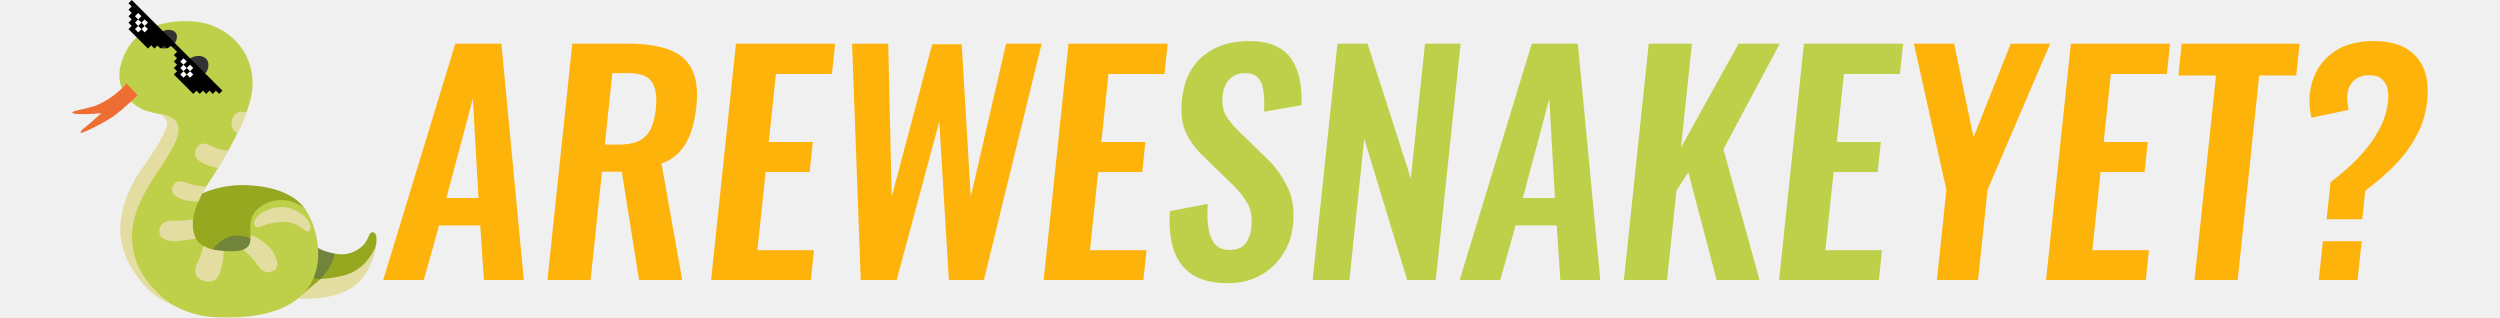
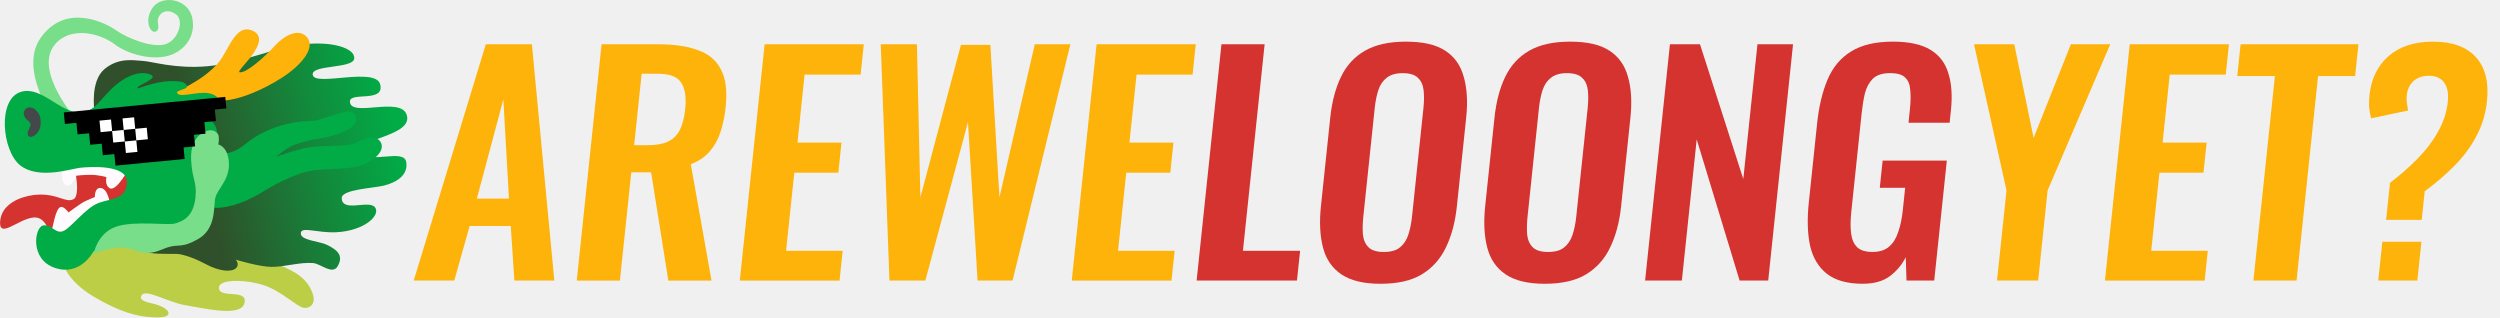
- <svg xmlns="http://www.w3.org/2000/svg" width="252" height="32" viewBox="0 0 66.675 8.467" version="1.1" id="svg1">
+ <svg xmlns="http://www.w3.org/2000/svg" xmlns:xlink="http://www.w3.org/1999/xlink" width="252" height="32" viewBox="0 0 66.675 8.467" version="1.1" id="svg1">
  <defs id="defs1">
+     <linearGradient xlink:href="#SVGID_1_" id="linearGradient3748" gradientUnits="userSpaceOnUse" x1="131.416" y1="52.368" x2="63.091" y2="69.637" />
    <linearGradient id="SVGID_1_" gradientUnits="userSpaceOnUse" x1="131.416" y1="52.368" x2="63.091" y2="69.637">
      <stop offset="0.171" style="stop-color:#01AB46" id="stop351" />
      <stop offset="0.499" style="stop-color:#128A3C" id="stop353" />
      <stop offset="1" style="stop-color:#2F502A" id="stop355" />
    </linearGradient>
  </defs>
  <g id="layer1">
    <g id="layer1-7" transform="translate(-7.9375,-119.0625)">
      <text xml:space="preserve" style="font-style:normal;font-variant:normal;font-weight:normal;font-stretch:normal;font-size:22.578px;line-height:1.25;font-family:Oswald;-inkscape-font-specification:'Oswald, @wght=500';font-variant-ligatures:normal;font-variant-caps:normal;font-variant-numeric:normal;font-variant-east-asian:normal;font-variation-settings:'wght' 500;display:none;fill:#000000;fill-opacity:1;stroke:none;stroke-width:0.265" x="51.09" y="133.906" id="text113" transform="skewX(-6)">
        <tspan id="tspan111" style="font-style:normal;font-variant:normal;font-weight:normal;font-stretch:normal;font-size:22.578px;font-family:Oswald;-inkscape-font-specification:'Oswald, @wght=500';font-variant-ligatures:normal;font-variant-caps:normal;font-variant-numeric:normal;font-variant-east-asian:normal;font-variation-settings:'wght' 500;stroke-width:0.265" x="0" y="0">AREWELOONGYET?</tspan>
      </text>
-       <g id="g1" transform="translate(1.926068)">
-         <g id="g21" transform="matrix(0.3446121,0,0,0.3446121,2.454841,78.03212)">
-           <g id="g17">
-             <path id="path16" style="font-weight:500;font-size:22.578px;line-height:1.25;font-family:Oswald;-inkscape-font-specification:'Oswald Medium';fill:#feb30b;stroke-width:0.265" transform="skewX(-6)" d="m 204.683,136.035 v -2.867 q 1.061,-0.881 1.919,-1.851 0.858,-0.993 1.355,-2.1 0.519,-1.106 0.519,-2.326 0,-0.948 -0.429,-1.468 -0.406,-0.542 -1.242,-0.542 -0.7,0 -1.129,0.406 -0.406,0.406 -0.406,1.106 0,0.316 0.068,0.587 0.068,0.271 0.158,0.587 l -2.822,0.61 q -0.135,-0.452 -0.226,-0.881 -0.09,-0.452 -0.09,-0.903 0,-1.897 1.174,-3.025 1.174,-1.129 3.319,-1.129 2.235,0 3.432,1.197 1.219,1.197 1.219,3.409 0,1.445 -0.519,2.664 -0.497,1.219 -1.422,2.28 -0.903,1.061 -2.122,2.032 v 2.213 z m -0.113,4.696 v -3.003 h 3.003 v 3.003 z" />
-             <path style="font-weight:500;font-size:22.578px;line-height:1.25;font-family:Oswald;-inkscape-font-specification:'Oswald Medium';fill:#feb30b;stroke-width:0.265" d="m 194.952,140.731 v -15.827 h -2.913 v -2.461 h 9.121 v 2.461 h -2.867 v 15.827 z" transform="skewX(-6)" id="path15" />
-             <path style="font-weight:500;font-size:22.578px;line-height:1.25;font-family:Oswald;-inkscape-font-specification:'Oswald Medium';fill:#feb30b;stroke-width:0.265" d="m 183.46,140.731 v -18.288 h 7.676 v 2.348 h -4.335 v 5.261 h 3.409 v 2.326 h -3.409 v 6.051 h 4.38 v 2.303 z" transform="skewX(-6)" id="path14" />
-             <path style="font-weight:500;font-size:22.578px;line-height:1.25;font-family:Oswald;-inkscape-font-specification:'Oswald Medium';fill:#feb30b;stroke-width:0.265" d="m 175.015,140.731 v -6.977 l -3.703,-11.311 h 3.116 l 2.258,7.247 2.122,-7.247 h 3.048 l -3.658,11.311 v 6.977 z" transform="skewX(-6)" id="path13" />
-           </g>
-           <g id="g18">
-             <path style="font-weight:500;font-size:22.578px;line-height:1.25;font-family:Oswald;-inkscape-font-specification:'Oswald Medium';fill:#bed04a;fill-opacity:1;stroke-width:0.265" d="m 162.801,140.731 v -18.288 h 7.676 v 2.348 h -4.335 v 5.261 h 3.409 v 2.326 h -3.409 v 6.051 h 4.38 v 2.303 z" transform="skewX(-6)" id="path12" />
-             <path style="font-weight:500;font-size:22.578px;line-height:1.25;font-family:Oswald;-inkscape-font-specification:'Oswald Medium';fill:#bed04a;fill-opacity:1;stroke-width:0.265" d="m 150.789,140.731 v -18.288 h 3.342 v 8.038 l 3.612,-8.038 h 3.183 l -3.5,8.173 3.861,10.115 h -3.319 l -3.071,-8.331 -0.768,1.4 v 6.931 z" transform="skewX(-6)" id="path11" />
-             <path id="path9" style="font-weight:500;font-size:22.578px;line-height:1.25;font-family:Oswald;-inkscape-font-specification:'Oswald Medium';fill:#bed04a;fill-opacity:1;stroke-width:0.265" transform="skewX(-6)" d="m 138.078,140.731 3.658,-18.288 h 3.567 l 3.658,18.288 h -3.093 l -0.722,-4.222 h -3.183 l -0.745,4.222 z m 4.222,-6.344 h 2.484 l -1.242,-7.676 z" />
-             <path style="font-weight:500;font-size:22.578px;line-height:1.25;font-family:Oswald;-inkscape-font-specification:'Oswald Medium';fill:#bed04a;fill-opacity:1;stroke-width:0.265" d="m 126.699,140.731 v -18.288 h 2.326 l 4.448,10.431 v -10.431 h 2.755 v 18.288 h -2.213 l -4.47,-10.928 v 10.928 z" transform="skewX(-6)" id="path8" />
-             <path style="font-weight:500;font-size:22.578px;line-height:1.25;font-family:Oswald;-inkscape-font-specification:'Oswald Medium';fill:#bed04a;fill-opacity:1;stroke-width:0.265" d="m 120.151,140.98 q -1.648,0 -2.755,-0.632 -1.106,-0.655 -1.671,-1.897 -0.564,-1.242 -0.632,-3.048 l 2.867,-0.564 q 0.045,1.061 0.248,1.874 0.226,0.813 0.655,1.264 0.452,0.429 1.174,0.429 0.813,0 1.151,-0.474 0.339,-0.497 0.339,-1.242 0,-1.197 -0.542,-1.964 -0.542,-0.768 -1.445,-1.535 l -2.303,-2.032 q -0.971,-0.835 -1.558,-1.851 -0.564,-1.039 -0.564,-2.551 0,-2.167 1.264,-3.342 1.264,-1.174 3.454,-1.174 1.287,0 2.145,0.406 0.858,0.384 1.355,1.084 0.519,0.7 0.768,1.603 0.248,0.881 0.316,1.874 l -2.845,0.497 q -0.045,-0.858 -0.203,-1.535 -0.135,-0.677 -0.519,-1.061 -0.361,-0.384 -1.084,-0.384 -0.745,0 -1.151,0.497 -0.384,0.474 -0.384,1.197 0,0.926 0.384,1.535 0.384,0.587 1.106,1.219 l 2.28,2.009 q 1.129,0.948 1.919,2.235 0.813,1.264 0.813,3.071 0,1.31 -0.587,2.326 -0.564,1.016 -1.603,1.603 -1.016,0.564 -2.393,0.564 z" transform="skewX(-6)" id="path7" />
-           </g>
-           <g id="g19">
-             <path style="font-weight:500;font-size:22.578px;line-height:1.25;font-family:Oswald;-inkscape-font-specification:'Oswald Medium';fill:#feb30b;stroke-width:0.265" d="m 105.882,140.731 v -18.288 h 7.676 v 2.348 h -4.335 v 5.261 h 3.409 v 2.326 h -3.409 v 6.051 h 4.38 v 2.303 z" transform="skewX(-6)" id="path6" />
-             <path style="font-weight:500;font-size:22.578px;line-height:1.25;font-family:Oswald;-inkscape-font-specification:'Oswald Medium';fill:#feb30b;stroke-width:0.265" d="m 91.726,140.731 -2.596,-18.288 h 2.8 l 1.513,11.853 1.897,-11.808 h 2.28 l 1.942,11.808 1.49,-11.853 h 2.754 l -2.551,18.288 h -2.709 l -2.032,-12.26 -2.009,12.26 z" transform="skewX(-6)" id="path5" />
-           </g>
-           <g id="g20">
-             <path style="font-weight:500;font-size:22.578px;line-height:1.25;font-family:Oswald;-inkscape-font-specification:'Oswald Medium';fill:#feb30b;stroke-width:0.265" d="m 80.144,140.731 v -18.288 h 7.676 v 2.348 h -4.335 v 5.261 h 3.409 v 2.326 h -3.409 v 6.051 h 4.38 v 2.303 z" transform="skewX(-6)" id="path4" />
-             <path id="path2" style="font-weight:500;font-size:22.578px;line-height:1.25;font-family:Oswald;-inkscape-font-specification:'Oswald Medium';fill:#feb30b;stroke-width:0.265" transform="skewX(-6)" d="m 67.477,140.731 v -18.288 h 4.38 q 1.851,0 3.116,0.452 1.287,0.429 1.942,1.49 0.677,1.061 0.677,2.89 0,1.106 -0.203,1.987 -0.203,0.881 -0.7,1.513 -0.474,0.61 -1.332,0.948 l 2.551,9.009 h -3.342 l -2.213,-8.376 h -1.535 v 8.376 z m 3.342,-10.476 h 1.039 q 0.971,0 1.535,-0.271 0.587,-0.294 0.835,-0.903 0.248,-0.632 0.248,-1.603 0,-1.377 -0.519,-2.055 -0.497,-0.7 -1.919,-0.7 h -1.219 z" />
-             <path id="text113-5-3" style="font-weight:500;font-size:22.578px;line-height:1.25;font-family:Oswald;-inkscape-font-specification:'Oswald Medium';fill:#feb30b;stroke-width:0.265" transform="skewX(-6)" d="m 54.766,140.731 3.658,-18.288 h 3.567 l 3.658,18.288 h -3.093 l -0.722,-4.222 h -3.183 l -0.745,4.222 z m 4.222,-6.344 h 2.484 l -1.242,-7.676 z" />
+       <g id="g431" transform="matrix(0.3446116,0,0,0.3446116,6.937258,79.99251)">
+         <g id="g389" transform="matrix(0.2645833,0,0,0.2645833,1.688101,108.2734)">
+           <path style="fill:#78de89" d="m 16.74,29.97 c 7.41,-9.85 18.72,-4 21.87,-1.78 3.19,2.25 10.42,5.16 14.27,4.04 3.85,-1.13 5.64,-6.96 3.2,-8.74 -3.08,-2.25 -5.46,0.04 -5.36,2.08 0.04,0.84 0.66,2.63 -0.75,3 -0.73,0.19 -1.6,-0.75 -1.88,-1.97 -0.28,-1.22 -0.26,-2.8 0.94,-4.79 2.51,-4.16 10.52,-3.14 11.77,2.66 1.2,5.62 -2.49,9.51 -6.14,10.85 -5.38,1.98 -12.9,-0.32 -16.42,-3 -4.45,-3.39 -12.95,-5.47 -17.55,-0.09 -6.66,7.79 6.76,22.71 6.76,22.71 l -5.26,4.13 c 0,0 -1.5,-2.91 -4.6,-9.48 -2.92,-6.18 -5.21,-13.83 -0.85,-19.62 z" id="path341" />
+           <path style="fill:#d43330" d="m 38.04,65.17 -12.2,1.69 c 0,0 0.75,2.44 1.03,4.22 0.28,1.78 0.58,5.59 -0.66,6.38 -2.35,1.5 -4.97,-1.97 -11.83,-1.13 -3.78,0.47 -9.29,2.53 -9.76,7.6 -0.5,5.45 5.34,-0.64 9.76,-1.03 3.19,-0.28 4.22,3.38 4.22,3.38 0,0 7.88,6.66 8.35,5.73 0.47,-0.94 22.52,-17.74 22.52,-17.74 z" id="path343" />
+           <path style="fill:#fffafe" d="m 22.75,67.42 c 0,0 -0.56,5.63 1.22,6.1 1.78,0.47 2.82,-2.82 2.82,-2.82 0,0 1.6,-0.28 4.6,-0.28 1.79,0 4.32,0.66 4.32,0.66 0,0 -0.6,2.43 1.03,3.28 1.97,1.03 5.91,-6.38 5.91,-6.38 L 28.57,65.54 Z" id="path345" />
+           <path style="fill:#fffafe" d="m 19.37,88.16 c 0,0 0.94,-4.22 1.22,-5.16 0.28,-0.94 0.84,-3 1.78,-3.19 0.94,-0.19 2.25,1.6 2.25,1.6 0,0 3.47,-2.53 4.32,-3 0.85,-0.47 3.38,-1.5 3.38,-1.5 0,0 -0.09,-2.41 1.31,-2.63 2.44,-0.38 3.1,4.5 3.1,4.5 l -10.7,11.17 z" id="path347" />
+           <path style="fill:#bcce46" d="m 23.03,96.37 c 0,0 0.99,4.93 9.01,9.71 8.02,4.78 12.95,5.63 15.91,5.91 2.96,0.28 5.91,0.28 5.91,-1.13 0,-1.02 -2.11,-2.25 -4.79,-2.82 -2.67,-0.56 -3.8,-1.27 -3.1,-2.39 1.27,-2.02 7.74,2.11 13.09,2.96 5.35,0.84 16.05,3.52 17.03,-0.7 0.98,-4.22 -7.04,-1.27 -7.46,-4.22 -0.42,-2.96 7.88,-2.67 13.09,-0.99 5.21,1.69 9.71,6.34 11.68,6.62 1.97,0.28 3.4,-1.26 2.82,-3.52 -0.66,-2.53 -2.25,-4.79 -5.07,-6.62 C 88.33,97.35 75.24,92 75.24,92 l -28.7,-2.1 -10.56,0.28 z" id="path349" />
+           <path style="fill:url(#linearGradient3748)" d="m 32.18,51.6 c 0,0 -1.27,-8.59 2.96,-12.11 4.23,-3.52 8.59,-2.53 11.26,-2.39 2.67,0.14 9.43,2.39 18.86,1.55 10.02,-0.9 18.72,-5.21 27.45,-6.34 8.73,-1.13 15.77,0.99 15.49,4.08 -0.28,3.1 -13.09,1.69 -12.11,4.93 0.99,3.24 18.44,-2.53 19.71,2.67 1.33,5.47 -9.06,1.98 -8.87,5.07 0.28,4.65 14.78,-1.69 16.61,3.8 2.11,6.34 -15.49,7.04 -13.23,10.84 2.25,3.8 12.39,-1.13 13.09,2.96 0.61,3.54 -2.3,5.82 -6.48,6.9 -2.89,0.75 -12.47,1.11 -12.39,3.66 0.14,4.36 7.88,0.42 9.71,2.67 1.83,2.25 -2.96,6.9 -11.26,7.32 -5.64,0.29 -10.28,-1.83 -10.42,0.28 -0.14,2.11 5.44,2.34 7.6,3.38 3.52,1.69 4.79,3.38 3.24,6.19 -1.55,2.82 -4.92,-0.67 -7.32,-0.84 -3.8,-0.28 -8.31,1.13 -11.97,1.13 -3.66,0 -10.56,-2.11 -10.56,-2.11 0,0 1.27,1.41 0,2.53 -1.27,1.12 -4.65,0.99 -8.87,-1.27 -4.22,-2.25 -7.32,-2.96 -8.59,-2.96 -1.27,0 -7.58,0.13 -8.68,-0.61 -8.73,-5.91 3.89,-36.56 3.89,-36.56 z" id="path358" />
+           <path style="fill:#feb30b" d="m 54.94,46.58 c 0,0 9.1,-3.47 13.7,-9.2 2.94,-3.66 4.88,-11.36 9.85,-9.1 6.2,2.81 -5.12,11.77 -3.85,12.11 1.78,0.47 7.04,-4.13 10.32,-7.7 3.28,-3.57 7.3,-5.13 9.48,-2.44 2.44,3 -1.6,8.07 -7.51,11.83 -5.91,3.75 -11.39,5.76 -15.02,6.38 -3.85,0.66 -11.17,0.75 -11.17,0.75 l -7.13,-0.19 z" id="path360" />
+           <path style="fill:#01ab46" d="m 67.51,63.71 c 0,0 3.73,1.9 8.59,-2.11 3.02,-2.49 6.69,-4.58 11.83,-5.91 5.42,-1.41 7.53,-0.63 10.21,-1.48 2.67,-0.84 5.9,-1.83 7.67,-2.32 2.53,-0.7 4.95,2.87 0.7,5.21 -2.82,1.55 -6.41,2.46 -8.87,2.75 -1.41,0.16 -5.29,1.15 -6.66,1.67 -2.82,1.06 -5.58,3.61 -5.58,3.61 0,0 7.05,-2.65 11.12,-2.96 4.93,-0.38 10.35,-0.14 11.9,-0.99 1.55,-0.84 5.98,-3.03 7.53,-0.28 1.53,2.71 -2.67,6.12 -7.04,7.11 -4.37,0.99 -9.36,0.42 -14.01,1.34 -2.85,0.56 -8.09,2.67 -13.73,6.19 -5.63,3.52 -11.26,4.79 -13.94,4.5 -2.67,-0.28 -7.6,6.76 -7.6,6.76 L 43.3,88.91 31.9,92.85 c 0,0 -3.8,7.32 -11.26,4.79 -7.46,-2.53 -5.91,-11.83 -3.52,-12.39 2.39,-0.56 3.52,2.39 5.77,1.69 2.25,-0.7 6.61,-6.86 10.56,-8.31 3.66,-1.34 8.24,-0.99 8.24,-6.19 0,-5.2 -11.19,-4.36 -13.73,-4.08 -2.53,0.28 -12.11,3.52 -17.46,-0.7 -5.35,-4.22 -6.78,-19.52 0.28,-21.54 5.91,-1.69 11.26,6.05 17.03,6.05 4.65,0 5.84,-3.94 10.63,-8.02 3.53,-3.01 7.53,-4.29 10.35,-2.96 2.34,1.11 -5.21,3.38 -3.8,3.94 0,0 5.07,-1.97 9.01,-2.11 3.94,-0.14 4.72,0.38 5.21,1.27 0.7,1.27 -3.8,1.27 -2.67,2.39 1.13,1.13 5.91,-0.7 9.01,-0.14 3.1,0.56 3.1,2.11 2.39,2.67 -0.7,0.56 -5.56,1.55 -5.63,2.96 -0.05,0.98 3.04,1.21 4.58,2.96 1.55,1.76 1.27,4.22 1.13,5.49 -0.16,1.26 -0.51,3.09 -0.51,3.09 z" id="path362" />
+           <path style="fill:#78de8a" d="m 46.26,52.03 c -3.02,0.34 -8.52,-4.43 -11.47,2.67 -2.39,5.76 5.8,10 10.84,6.12 2.3,-1.76 3.59,-4.01 5.35,-5.77 1.16,-1.16 2.67,-1.99 3.03,-3.1 0.62,-1.96 -4.59,-0.27 -7.75,0.08 z" id="path364" />
+           <path style="fill:#78de8a" d="m 31.97,93.49 c 0,0 1.06,-5.98 6.48,-7.88 5.42,-1.9 15.27,-0.28 17.46,-0.99 2.18,-0.7 5.23,-1.87 5.84,-7.6 0.49,-4.65 -0.99,-5.07 -1.27,-11.05 -0.33,-6.97 4.22,-8.67 5.77,-8.59 1.27,0.07 2.25,0.92 2.32,1.9 0.1,1.42 -0.14,2.25 -0.14,2.25 0,0 2.5,0.5 3.03,4.5 0.77,5.91 -3.66,8.52 -4.01,11.68 -0.35,3.17 0,8.73 -5,11.54 -5,2.81 -5.44,1.24 -9.08,2.46 -1.43,0.48 -3.87,1.9 -6.69,1.48 -2.82,-0.42 -3.59,-1.55 -7.25,-1.55 -2.83,0.02 -7.46,1.85 -7.46,1.85 z" id="path366" />
+           <path style="fill:#2a2c33" d="m 42.6,58.24 c -1.22,1.48 -3.64,1.82 -5.12,0.87 -1.53,-0.98 -1.35,-3.63 0.09,-5.35 1.45,-1.72 3.81,-2.02 5.21,-0.84 1.4,1.17 1.25,3.59 -0.18,5.32 z" id="path368" />
+           <path style="fill:#44484a" d="m 12,51.23 c -1.07,1.19 -0.05,2.63 0.33,2.96 0.38,0.33 1.36,0.99 1.17,1.78 -0.19,0.8 -1.41,2.39 -0.52,3.14 0.89,0.75 3.19,-0.66 3.47,-3.33 0.28,-2.67 -0.89,-3.85 -1.5,-4.41 -0.6,-0.56 -2.06,-1.13 -2.95,-0.14 z" id="path370" />
+         </g>
+         <g id="g19793-3" transform="matrix(0.4216995,-0.04059348,0.04059348,0.4216995,-21.44692,61.05287)">
+           <path id="path18813-6-5" style="fill:#000000;stroke-width:0.265" d="m 55,150 v 1.058 1.058 h 1.058 1.058 v 1.058 1.058 H 58.175 59.233 v 1.058 1.058 H 60.292 61.35 v 1.058 1.058 h 1.058 1.058 v 1.058 1.058 h 6.35 6.35 V 159.525 158.467 H 77.225 78.283 V 157.408 156.35 H 79.342 80.4 v -1.058 -1.058 h 1.058 1.058 V 153.175 152.117 H 83.575 84.633 V 151.058 150 H 69.817 Z" />
+           <g id="g19784-6">
+             <path id="path18979-2" style="fill:#ffffff;fill-opacity:1;stroke:none;stroke-width:0.265px;stroke-linecap:butt;stroke-linejoin:miter;stroke-opacity:1" d="M 67.7,156.35 H 66.641 65.583 v 1.058 1.058 h 1.058 1.058 v -1.058 z" />
+             <path id="path19773-9" style="fill:#ffffff;fill-opacity:1;stroke:none;stroke-width:0.265px;stroke-linecap:butt;stroke-linejoin:miter;stroke-opacity:1" d="m 67.7,154.233 v 1.058 1.058 h 1.058 1.058 v -1.058 -1.058 h -1.058 z" />
+             <path id="path19769-1" style="fill:#ffffff;fill-opacity:1;stroke:none;stroke-width:0.265px;stroke-linecap:butt;stroke-linejoin:miter;stroke-opacity:1" d="m 65.583,154.233 h 1.058 1.058 v -1.058 -1.058 H 66.641 65.583 v 1.058 z" />
+             <path id="path19767-2" style="fill:#ffffff;fill-opacity:1;stroke:none;stroke-width:0.265px;stroke-linecap:butt;stroke-linejoin:miter;stroke-opacity:1" d="m 63.466,154.233 v 1.058 1.058 h 1.058 1.058 v -1.058 -1.058 h -1.058 z" />
+             <path id="path19765-7" style="fill:#ffffff;fill-opacity:1;stroke:none;stroke-width:0.265px;stroke-linecap:butt;stroke-linejoin:miter;stroke-opacity:1" d="m 61.35,152.117 v 1.058 1.058 h 1.058 1.058 v -1.058 -1.058 h -1.058 z" />
          </g>
        </g>
-         <g id="g38" transform="matrix(0.3446121,0,0,0.3446121,-46.76968,71.83197)">
-           <g id="g2-0" transform="matrix(0.3946435,0,0,0.3946435,118.993,88.8341)">
-             <path style="fill:#96a820;stroke-width:0.5" d="m 123.21,161.774 c 0,0 4.495,-3.41 11.215,-3.285 9.95,0.19 12.06,4.925 12.06,4.925 l 1.595,7.51 c 0,0 3.005,0.89 3.94,0.985 0.94,0.095 2.77,0.585 4.975,-0.96 2.205,-1.55 1.64,-3.26 2.72,-3.215 1.41,0.06 0.42,4.785 -0.8,6.29 -1.22,1.5 -6.665,4.365 -8.965,4.975 -2.3,0.61 -3.005,1.57 -5.395,1.62 -2.395,0.045 -8.4,-1.57 -8.4,-1.57 l -12.95,-6.1 v -11.175 z" id="path1-3" />
-             <path style="fill:#70853b;stroke-width:0.5" d="m 127.95,171.629 c 0,0 1.97,-3.52 5.49,-3.24 3.52,0.28 4.785,2.77 4.785,2.77 l -7.79,2.535 z" id="path2-3-6" />
-             <path style="fill:#70853b;stroke-width:0.5" d="m 146.015,176.184 c 2.485,0.8 3.425,0.705 3.425,0.705 0,0 1.455,-1.55 2.065,-2.865 0.61,-1.315 0.68,-2.065 0.68,-2.065 0,0 -0.96,-0.235 -1.855,-0.515 -0.89,-0.28 -2.675,-1.315 -2.675,-1.315 l -2.065,5.68 z" id="path3-1" />
-             <path style="fill:#bed04a;stroke-width:0.5" d="m 124.195,126.369 c 7.32,0.35 13.64,6.875 11.475,15.415 -1.62,6.38 -7.255,14.82 -8.66,16.985 -2.58,3.99 -5.35,11.73 2.415,12.555 11.105,1.175 2.905,-4.915 8.335,-8.67 2.85,-1.97 6.095,-1.35 8.185,0.15 2.725,1.96 10.31,23.03 -17.455,21.565 -5.77,-0.305 -10.355,-3.485 -12.88,-5.915 -7.475,-7.18 -1.74,-19.15 -1.265,-20.2 0.63,-1.405 6.54,-9.08 6.12,-11.54 -0.42,-2.465 -2.465,-1.83 -5.28,-2.815 -2.815,-0.985 -5.94,-4.1 -5.07,-8.375 0.81,-3.98 3.88,-9.645 14.08,-9.155 z" id="path4-7-0" />
-             <path style="fill:#e4dda2;stroke-width:0.5" d="m 144.96,180.744 c 0,0 1.36,-1.23 1.83,-1.605 0.47,-0.375 2.65,-2.25 2.65,-2.25 0,0 3.465,-0.125 5.865,-1.125 2.98,-1.245 4.715,-4.365 4.95,-5.465 0.125,-0.595 -0.305,5.35 -4.575,8.235 -4.125,2.785 -10.72,2.21 -10.72,2.21 z" id="path5-5-6" />
-             <path style="fill:#e4dda2;stroke-width:0.5" d="m 110.15,166.949 c -0.165,6.265 4.955,12.865 9.395,14.64 2.465,0.985 -7.885,-3.835 -7.04,-14.115 0.67,-8.175 8.905,-15.135 9.08,-19.78 0.105,-2.815 -3.38,-3.06 -3.38,-3.06 0,0 1.08,0.81 1.125,1.865 0.07,1.69 -4.295,7.885 -5.21,9.15 -0.905,1.27 -3.825,5.95 -3.97,11.3 z" id="path6-9-3" />
-             <path style="fill:#ee6d33;stroke-width:0.5" d="m 111.385,138.549 2.16,2.345 c 0.105,-0.145 -2.36,2.355 -4.645,4.035 -1.53,1.125 -6.24,3.535 -6.49,3.295 -0.315,-0.305 1.14,-1.265 1.935,-1.97 0.605,-0.535 2.11,-1.89 2.11,-1.89 0,0 -1.855,0.2 -2.745,0.2 -0.89,0 -3.165,0.07 -2.955,-0.35 0.165,-0.33 3.44,-0.85 4.67,-1.35 3.705,-1.5 5.96,-4.315 5.96,-4.315 z" id="path7-2-2" />
-             <path style="fill:#323234;stroke-width:0.5" d="m 120.325,131.119 c -1.285,0.895 -2.535,0.67 -2.94,-0.08 -0.3,-0.56 -0.385,-1.62 0.8,-2.515 1.045,-0.79 2.385,-0.55 2.875,0.13 0.41,0.575 0.24,1.79 -0.735,2.465 z" id="path8-2-0" />
-             <path style="fill:#323234;stroke-width:0.5" d="m 126.34,136.949 c -1.535,0.9 -2.78,0.435 -3.31,-0.38 -0.43,-0.665 -0.33,-2.265 0.915,-2.985 1.29,-0.75 2.72,-0.48 3.27,0.415 0.46,0.75 0.295,2.265 -0.875,2.95 z" id="path9-8-6" />
-             <path style="fill:#e4dda2;stroke-width:0.5" d="m 132.22,145.259 c -0.915,2.125 0.915,3.11 0.915,3.11 0,0 0.715,-1.525 1.02,-2.215 0.375,-0.855 0.74,-1.92 0.74,-1.92 0,0 -1.945,-0.675 -2.675,1.025 z" id="path10-1" />
-             <path style="fill:#e4dda2;stroke-width:0.5" d="m 131.305,151.744 c 0,0 -1.265,-0.14 -2.395,-0.53 -1.025,-0.355 -2.75,-1.8 -3.8,0.07 -0.97,1.725 0.655,2.675 1.935,3.205 1.195,0.495 2.27,0.67 2.27,0.67 0,0 0.82,-1.375 1.055,-1.76 0.235,-0.385 0.935,-1.655 0.935,-1.655 z" id="path11-9-5" />
-             <path style="fill:#e4dda2;stroke-width:0.5" d="m 127.01,158.774 c 0,0 -1.69,-0.095 -2.78,-0.375 -0.955,-0.245 -2.7,-1.41 -3.66,0.105 -0.855,1.35 0.385,2.42 2.04,2.85 1.83,0.475 2.885,0.335 2.885,0.335 0,0 0.44,-0.895 0.615,-1.39 0.185,-0.505 0.9,-1.525 0.9,-1.525 z" id="path12-7-5" />
-             <path style="fill:#e4dda2;stroke-width:0.5" d="m 124.395,165.199 c 0,0 -2.04,0.28 -3.025,0.28 -1.02,0 -3.6,-0.24 -3.545,2.135 0.045,2.04 2.81,1.87 3.52,1.855 1.01,-0.025 3.645,-0.5 3.645,-0.5 0,0 -0.45,-0.8 -0.58,-1.92 -0.1,-0.82 -0.015,-1.85 -0.015,-1.85 z" id="path13-3-4" />
-             <path style="fill:#e4dda2;stroke-width:0.5" d="m 126.445,170.434 c 0,0 -0.33,1.485 -0.81,2.57 -0.53,1.195 -1.76,3.24 0.74,4.19 2.31,0.88 3.24,-0.775 3.66,-2.64 0.39,-1.735 0.42,-3.15 0.42,-3.15 0,0 -1.22,-0.055 -2.23,-0.285 -0.81,-0.195 -1.78,-0.685 -1.78,-0.685 z" id="path14-6-7" />
-             <path style="fill:#e4dda2;stroke-width:0.5" d="m 134.295,171.149 c 0,0 1.655,1.445 2.18,2.18 0.53,0.74 1.735,2.97 3.66,2.005 1.69,-0.845 0.325,-3.425 -0.495,-4.365 -0.685,-0.785 -1.725,-1.64 -2.71,-2.205 -0.66,-0.375 -1.22,-0.47 -1.22,-0.47 0,0 0.115,1.03 -0.19,1.76 -0.32,0.785 -1.225,1.095 -1.225,1.095 z" id="path15-1-6" />
-             <path style="fill:#e4dda2;stroke-width:0.5" d="m 136.48,166.279 c 0.17,0.58 0.675,0.605 1.795,0.14 1.195,-0.495 2.815,-0.74 4.155,-0.74 1.585,0 3.13,1.055 3.695,1.515 0.565,0.46 1.245,0.62 1.35,-0.26 0.105,-0.88 -0.53,-1.865 -1.76,-2.745 -0.75,-0.535 -2.09,-1.36 -3.67,-1.395 -1.685,-0.035 -3.24,0.565 -4.225,1.195 -0.61,0.395 -1.625,1.34 -1.34,2.29 z" id="path16-2-5" />
-           </g>
-           <g id="g3-6" transform="matrix(0.118393,0.118393,-0.118393,0.118393,162.7263,137.6807)" style="display:inline">
-             <path id="path18813-6-5-9-9" style="fill:#000000;stroke-width:0.265" d="m 0,-5.292 v 1.058 1.058 h 1.058 1.058 v 1.058 1.058 H 3.175 4.233 V 0 1.058 H 5.292 6.35 V 2.117 3.175 h 1.058 1.058 v 1.058 1.058 h 6.35 6.35 V 4.233 3.175 H 22.225 23.283 V 2.117 1.058 H 24.342 25.4 V 0 -1.058 h 1.058 1.058 V -2.117 -3.175 H 28.575 29.633 V -4.233 -5.292 H 14.817 Z" />
-             <g id="g19784-6-3-3" transform="translate(-55,-155.2917)">
-               <path id="path18979-2-19-7" style="fill:#ffffff;fill-opacity:1;stroke:none;stroke-width:0.265px;stroke-linecap:butt;stroke-linejoin:miter;stroke-opacity:1" d="M 67.7,156.35 H 66.641 65.583 v 1.058 1.058 h 1.058 1.058 v -1.058 z" />
-               <path id="path19773-9-4-4" style="fill:#ffffff;fill-opacity:1;stroke:none;stroke-width:0.265px;stroke-linecap:butt;stroke-linejoin:miter;stroke-opacity:1" d="m 67.7,154.233 v 1.058 1.058 h 1.058 1.058 v -1.058 -1.058 h -1.058 z" />
-               <path id="path19769-1-78-5" style="fill:#ffffff;fill-opacity:1;stroke:none;stroke-width:0.265px;stroke-linecap:butt;stroke-linejoin:miter;stroke-opacity:1" d="m 65.583,154.233 h 1.058 1.058 v -1.058 -1.058 H 66.641 65.583 v 1.058 z" />
-               <path id="path19767-2-4-2" style="fill:#ffffff;fill-opacity:1;stroke:none;stroke-width:0.265px;stroke-linecap:butt;stroke-linejoin:miter;stroke-opacity:1" d="m 63.466,154.233 v 1.058 1.058 h 1.058 1.058 v -1.058 -1.058 h -1.058 z" />
-               <path id="path19765-7-5-5" style="fill:#ffffff;fill-opacity:1;stroke:none;stroke-width:0.265px;stroke-linecap:butt;stroke-linejoin:miter;stroke-opacity:1" d="m 61.35,152.117 v 1.058 1.058 h 1.058 1.058 v -1.058 -1.058 h -1.058 z" />
-             </g>
-             <path id="path18813-6-5-7-4" style="fill:#000000;stroke-width:0.265" d="m 29.633,-5.292 v 1.058 1.058 h 1.058 1.058 v 1.058 1.058 H 32.808 33.866 V 0 1.058 H 34.925 35.983 V 2.117 3.175 h 1.058 1.058 v 1.058 1.058 h 6.35 6.35 V 4.233 3.175 H 51.858 52.916 V 2.117 1.058 H 53.975 55.033 V 0 -1.058 h 1.058 1.058 V -2.117 -3.175 H 58.208 59.266 V -4.233 -5.292 H 44.45 Z" />
-             <g id="g19784-6-0-7" transform="translate(-25.367,-155.2917)">
-               <path id="path18979-2-9-4" style="fill:#ffffff;fill-opacity:1;stroke:none;stroke-width:0.265px;stroke-linecap:butt;stroke-linejoin:miter;stroke-opacity:1" d="M 67.7,156.35 H 66.641 65.583 v 1.058 1.058 h 1.058 1.058 v -1.058 z" />
-               <path id="path19773-9-3-4" style="fill:#ffffff;fill-opacity:1;stroke:none;stroke-width:0.265px;stroke-linecap:butt;stroke-linejoin:miter;stroke-opacity:1" d="m 67.7,154.233 v 1.058 1.058 h 1.058 1.058 v -1.058 -1.058 h -1.058 z" />
-               <path id="path19769-1-6-3" style="fill:#ffffff;fill-opacity:1;stroke:none;stroke-width:0.265px;stroke-linecap:butt;stroke-linejoin:miter;stroke-opacity:1" d="m 65.583,154.233 h 1.058 1.058 v -1.058 -1.058 H 66.641 65.583 v 1.058 z" />
-               <path id="path19767-2-0-0" style="fill:#ffffff;fill-opacity:1;stroke:none;stroke-width:0.265px;stroke-linecap:butt;stroke-linejoin:miter;stroke-opacity:1" d="m 63.466,154.233 v 1.058 1.058 h 1.058 1.058 v -1.058 -1.058 h -1.058 z" />
-               <path id="path19765-7-6-7" style="fill:#ffffff;fill-opacity:1;stroke:none;stroke-width:0.265px;stroke-linecap:butt;stroke-linejoin:miter;stroke-opacity:1" d="m 61.35,152.117 v 1.058 1.058 h 1.058 1.058 v -1.058 -1.058 h -1.058 z" />
-             </g>
-           </g>
+       </g>
+       <g aria-label="AREWELOONGYET?" transform="matrix(0.3446116,0,-0.03622014,0.3446116,6.058383,80.39991)" id="text113-7" style="font-size:22.578px;line-height:1.25;font-family:Oswald;-inkscape-font-specification:'Oswald, @wght=500';font-variation-settings:'wght' 500;display:inline;stroke-width:0.265">
+         <g id="g2215" style="fill:#feb30b;fill-opacity:1">
+           <path d="m 51.542,133.906 3.658,-18.288 3.567,7e-5 3.658,18.288 h -3.093 l -0.722,-4.222 h -3.183 l -0.745,4.222 z m 4.222,-6.344 h 2.484 l -1.242,-7.676 z" id="path2166" style="fill:#feb30b;fill-opacity:1" />
+           <path d="m 64.16,133.906 v -18.288 h 4.38 q 1.851,0 3.116,0.452 1.287,0.429 1.942,1.49 0.677,1.061 0.677,2.89 0,1.106 -0.203,1.987 -0.203,0.881 -0.7,1.513 -0.474,0.61 -1.332,0.948 l 2.551,9.009 H 71.249 l -2.213,-8.376 h -1.535 v 8.376 z m 3.342,-10.476 h 1.039 q 0.971,0 1.535,-0.271 0.587,-0.294 0.835,-0.903 0.248,-0.632 0.248,-1.603 0,-1.377 -0.519,-2.055 -0.497,-0.7 -1.919,-0.7 h -1.219 z" id="path2168" style="fill:#feb30b;fill-opacity:1" />
+           <path d="m 76.779,133.906 v -18.288 h 7.676 v 2.348 h -4.335 v 5.261 h 3.409 v 2.326 h -3.409 v 6.051 h 4.38 v 2.303 z" id="path2170" style="fill:#feb30b;fill-opacity:1" />
+         </g>
+         <g id="g2210" style="fill:#feb30b;fill-opacity:1">
+           <path d="m 88.362,133.906 -2.596,-18.288 h 2.8 l 1.513,11.853 1.897,-11.808 h 2.28 l 1.942,11.808 1.49,-11.853 h 2.754 l -2.551,18.288 h -2.709 l -2.032,-12.26 -2.009,12.26 z" id="path2172" style="fill:#feb30b;fill-opacity:1" />
+           <path d="m 102.471,133.906 v -18.288 h 7.676 v 2.348 h -4.335 v 5.261 h 3.409 v 2.326 h -3.409 v 6.051 h 4.38 v 2.303 z" id="path2174" style="fill:#feb30b;fill-opacity:1" />
+         </g>
+         <g id="g2200" style="fill:#d43330;fill-opacity:1">
+           <path d="m 112.135,133.906 v -18.288 h 3.342 v 15.985 h 4.425 v 2.303 z" id="path2176" style="fill:#d43330;fill-opacity:1" />
+           <path d="m 126.39,134.154 q -1.942,0 -3.093,-0.722 -1.151,-0.722 -1.648,-2.077 -0.497,-1.355 -0.497,-3.206 v -6.841 q 0,-1.851 0.497,-3.161 0.497,-1.332 1.648,-2.032 1.151,-0.7 3.093,-0.7 1.987,0 3.116,0.7 1.151,0.7 1.648,2.032 0.519,1.31 0.519,3.161 v 6.864 q 0,1.829 -0.519,3.183 -0.497,1.332 -1.648,2.077 -1.129,0.722 -3.116,0.722 z m 0,-2.461 q 0.835,0 1.219,-0.361 0.406,-0.361 0.542,-0.993 0.135,-0.632 0.135,-1.377 v -8.422 q 0,-0.768 -0.135,-1.377 -0.135,-0.61 -0.542,-0.948 -0.384,-0.361 -1.219,-0.361 -0.79,0 -1.197,0.361 -0.406,0.339 -0.542,0.948 -0.135,0.61 -0.135,1.377 v 8.422 q 0,0.745 0.113,1.377 0.135,0.632 0.542,0.993 0.406,0.361 1.219,0.361 z" id="path2178" style="fill:#d43330;fill-opacity:1" />
+           <path d="m 139.101,134.154 q -1.942,0 -3.093,-0.722 -1.151,-0.722 -1.648,-2.077 -0.497,-1.355 -0.497,-3.206 v -6.841 q 0,-1.851 0.497,-3.161 0.497,-1.332 1.648,-2.032 1.151,-0.7 3.093,-0.7 1.987,0 3.116,0.7 1.151,0.7 1.648,2.032 0.519,1.31 0.519,3.161 v 6.864 q 0,1.829 -0.519,3.183 -0.497,1.332 -1.648,2.077 -1.129,0.722 -3.116,0.722 z m 0,-2.461 q 0.835,0 1.219,-0.361 0.406,-0.361 0.542,-0.993 0.135,-0.632 0.135,-1.377 v -8.422 q 0,-0.768 -0.135,-1.377 -0.135,-0.61 -0.542,-0.948 -0.384,-0.361 -1.219,-0.361 -0.79,0 -1.197,0.361 -0.406,0.339 -0.542,0.948 -0.135,0.61 -0.135,1.377 v 8.422 q 0,0.745 0.113,1.377 0.135,0.632 0.542,0.993 0.406,0.361 1.219,0.361 z" id="path2180" style="fill:#d43330;fill-opacity:1" />
+           <path d="m 146.845,133.906 v -18.288 h 2.326 l 4.448,10.431 v -10.431 h 2.754 v 18.288 h -2.213 l -4.47,-10.928 v 10.928 z" id="path2182" style="fill:#d43330;fill-opacity:1" />
+           <path d="m 163.734,134.154 q -1.806,0 -2.867,-0.768 -1.061,-0.768 -1.535,-2.167 -0.452,-1.422 -0.452,-3.342 v -6.141 q 0,-1.964 0.452,-3.387 0.452,-1.422 1.58,-2.167 1.151,-0.768 3.161,-0.768 1.874,0 2.98,0.632 1.106,0.632 1.58,1.829 0.497,1.174 0.497,2.867 v 0.948 h -3.183 v -1.039 q 0,-0.881 -0.135,-1.513 -0.113,-0.632 -0.497,-0.948 -0.361,-0.339 -1.197,-0.339 -0.881,0 -1.287,0.429 -0.384,0.429 -0.497,1.129 -0.09,0.7 -0.09,1.535 v 7.654 q 0,0.948 0.158,1.648 0.158,0.7 0.587,1.084 0.429,0.361 1.219,0.361 0.813,0 1.242,-0.406 0.429,-0.406 0.587,-1.129 0.181,-0.722 0.181,-1.716 v -1.716 h -1.964 v -2.1 h 4.967 v 9.279 h -2.145 l -0.248,-1.806 q -0.361,0.903 -1.106,1.49 -0.722,0.564 -1.987,0.564 z" id="path2184" style="fill:#d43330;fill-opacity:1" />
+         </g>
+         <g id="g2206" style="fill:#feb30b;fill-opacity:1">
+           <path d="m 174.082,133.906 v -6.977 l -3.703,-11.311 h 3.116 l 2.258,7.247 2.122,-7.247 h 3.048 l -3.658,11.311 v 6.977 z" id="path2186" style="fill:#feb30b;fill-opacity:1" />
+           <path d="m 182.433,133.906 v -18.288 h 7.676 v 2.348 h -4.335 v 5.261 h 3.409 v 2.326 h -3.409 v 6.051 h 4.38 v 2.303 z" id="path2188" style="fill:#feb30b;fill-opacity:1" />
+           <path d="m 193.925,133.906 v -15.827 h -2.913 v -2.461 h 9.121 v 2.461 h -2.867 v 15.827 z" id="path2190" style="fill:#feb30b;fill-opacity:1" />
+           <path d="m 203.701,129.21 v -2.867 q 1.061,-0.881 1.919,-1.851 0.881,-0.993 1.377,-2.1 0.519,-1.106 0.519,-2.326 0,-0.948 -0.429,-1.468 -0.429,-0.542 -1.242,-0.542 -0.722,0 -1.151,0.406 -0.406,0.406 -0.406,1.106 0,0.316 0.068,0.587 0.068,0.271 0.158,0.587 l -2.8,0.61 q -0.158,-0.452 -0.248,-0.881 -0.068,-0.452 -0.068,-0.903 0,-1.897 1.151,-3.025 1.174,-1.129 3.342,-1.129 2.213,0 3.432,1.197 1.219,1.197 1.219,3.409 0,1.445 -0.519,2.664 -0.497,1.219 -1.422,2.28 -0.926,1.061 -2.145,2.032 v 2.213 z m -0.113,4.696 v -3.003 h 3.025 v 3.003 z" id="path2192" style="fill:#feb30b;fill-opacity:1" />
        </g>
      </g>
    </g>
  </g>
</svg>
